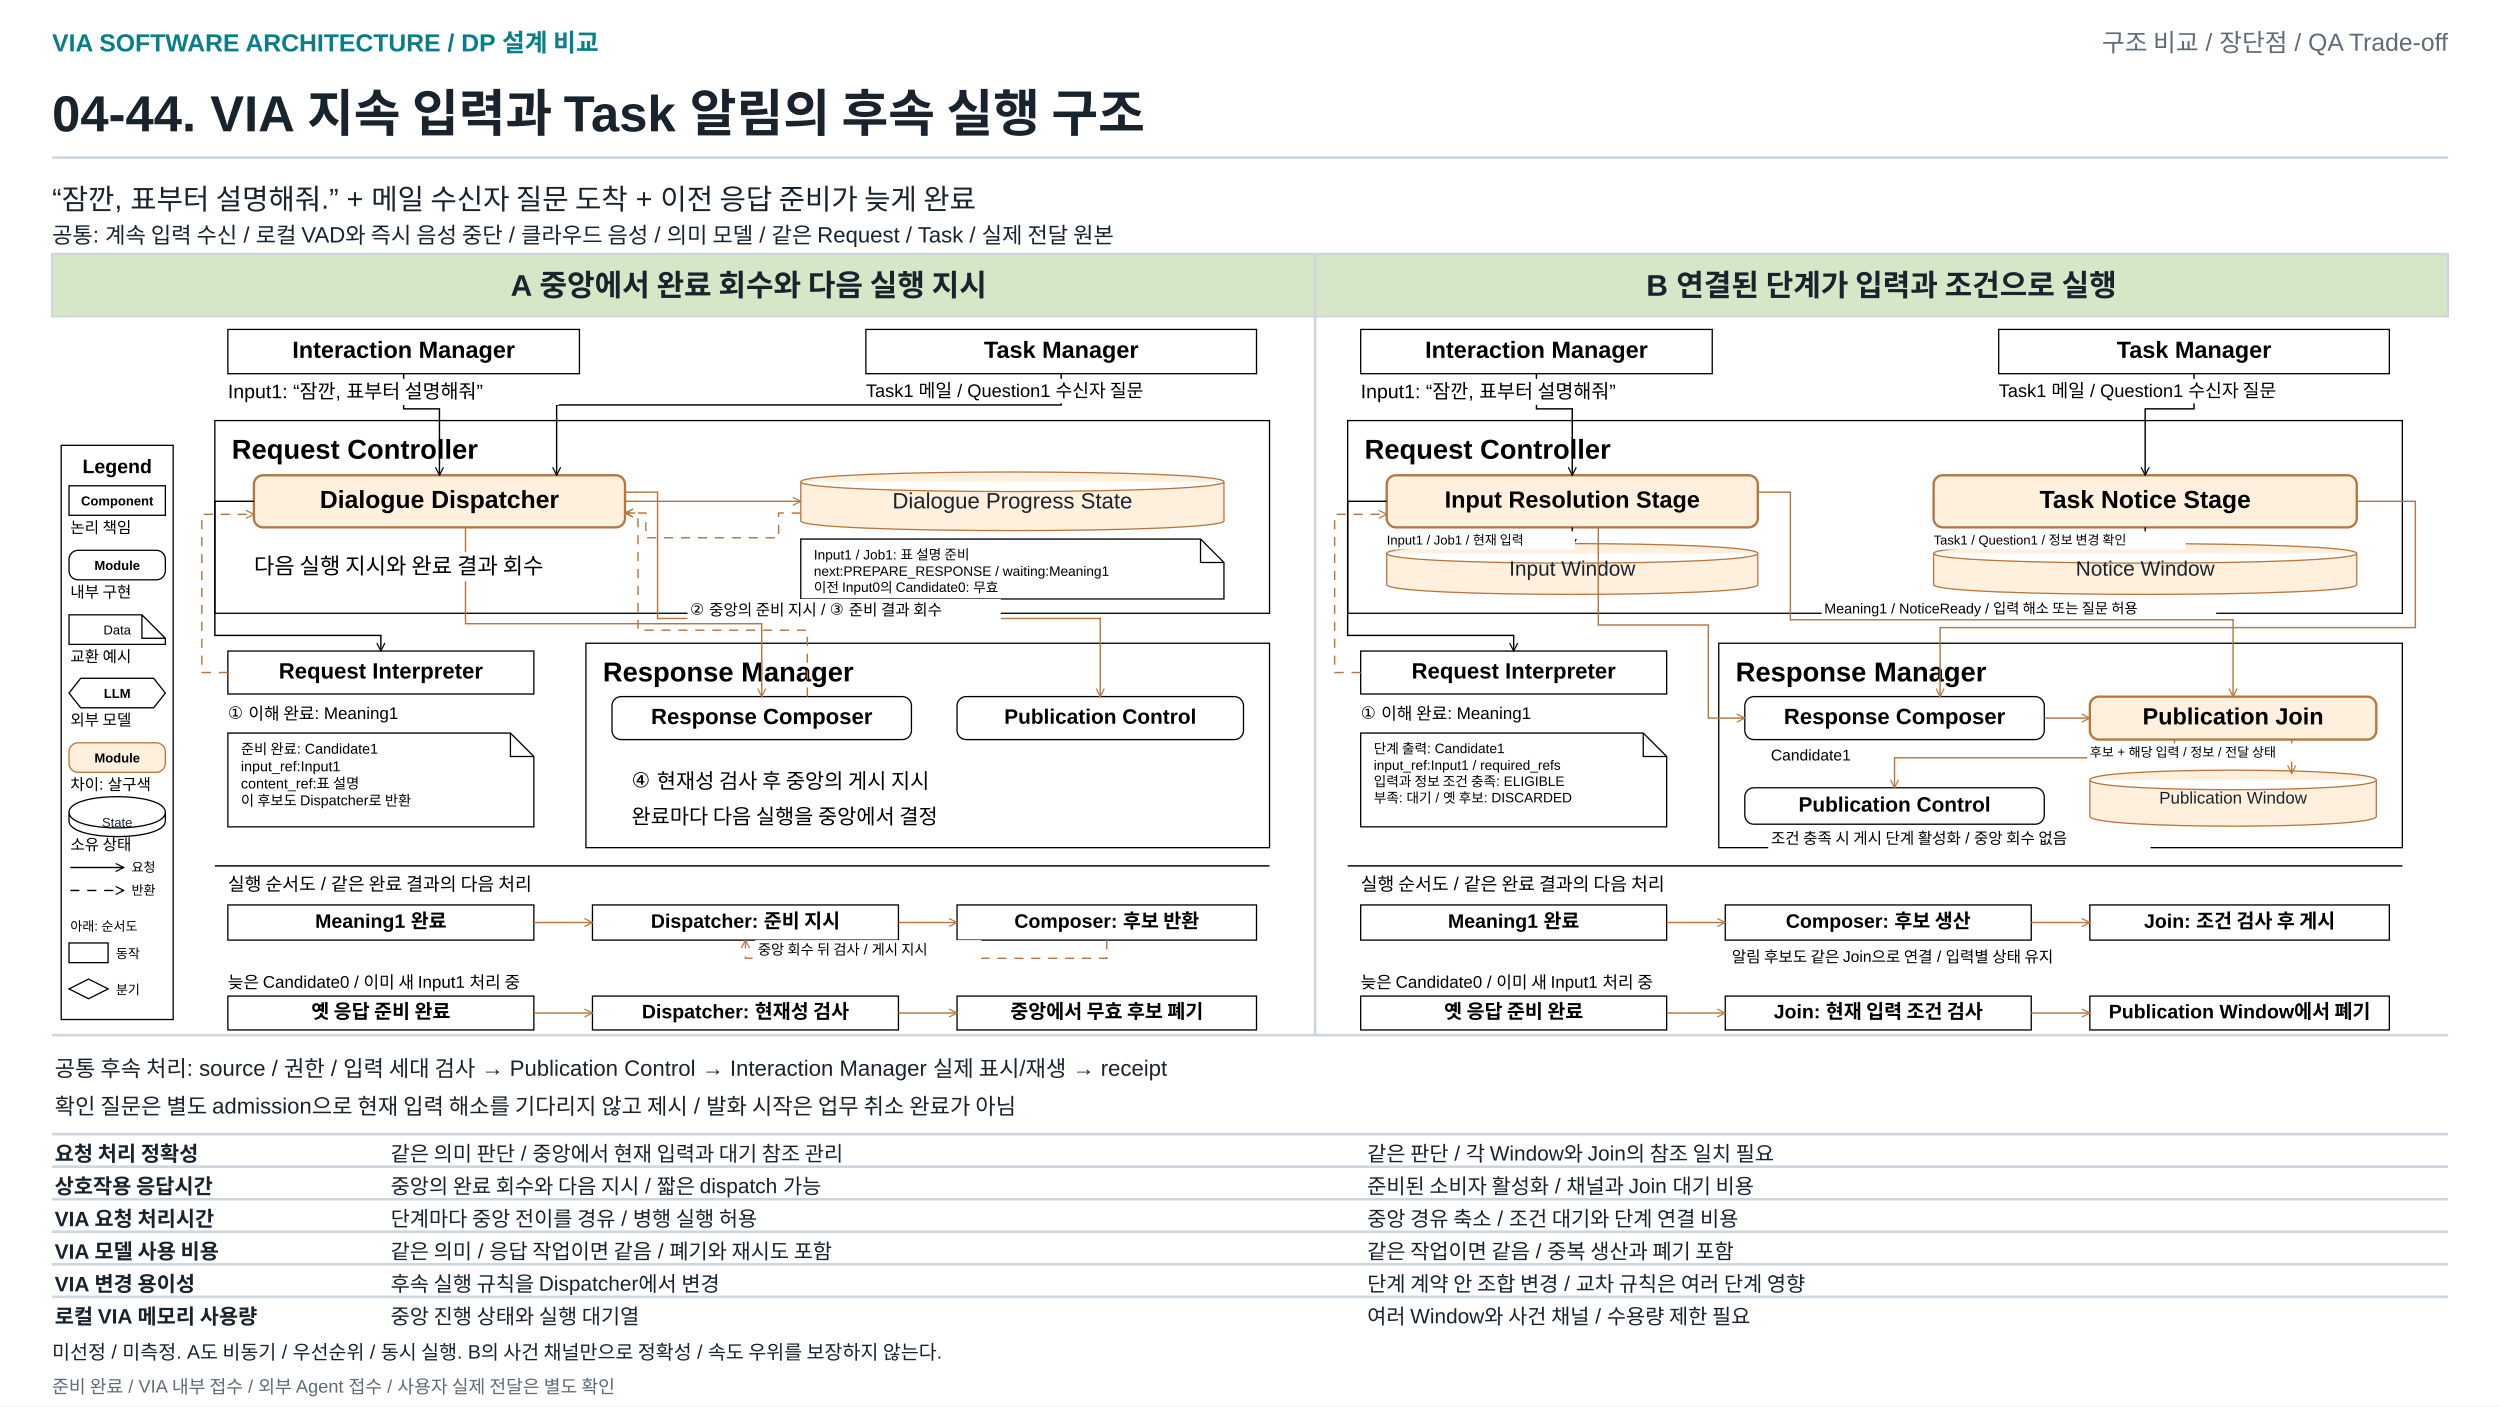
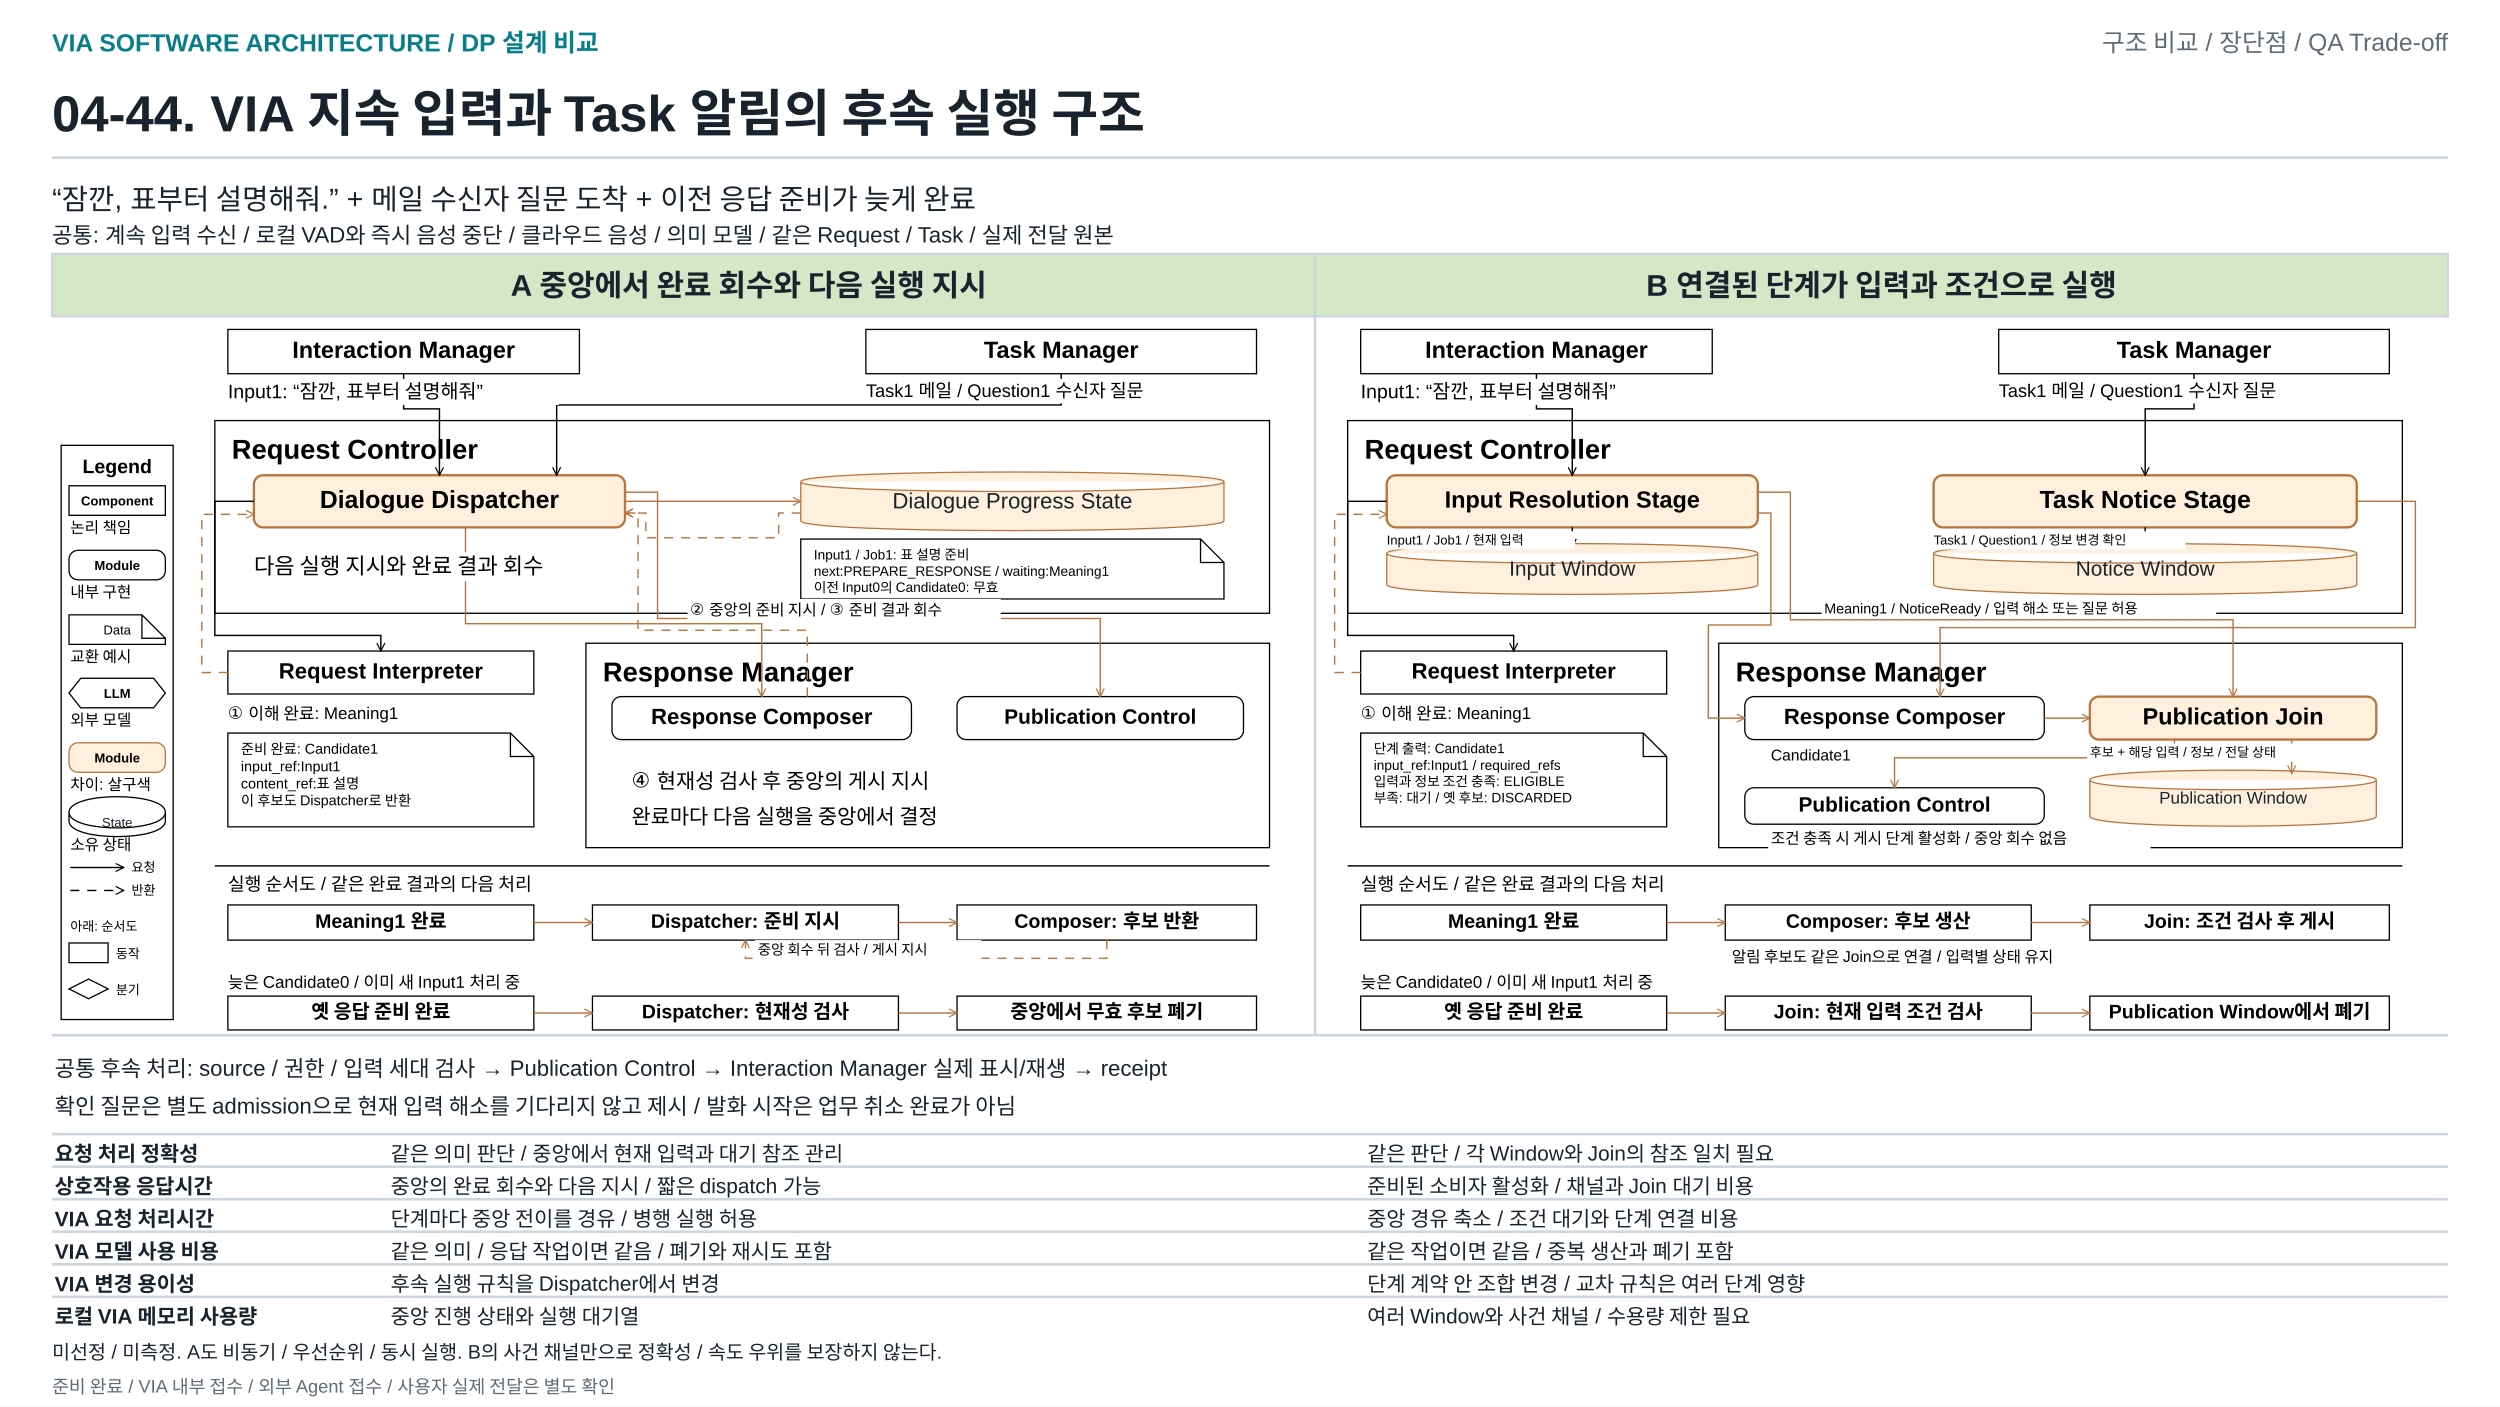
<svg xmlns="http://www.w3.org/2000/svg" width="1920" height="1080" viewBox="0 0 1920 1080" role="img" aria-labelledby="title">
  <defs>
    <marker id="a18232E" viewBox="0 0 10 10" refX="9" refY="5" markerWidth="8" markerHeight="8" orient="auto">
      <path d="M1 1L9 5L1 9" fill="none" stroke="#18232E" stroke-width="1.6" />
    </marker>
    <marker id="a2858A5" viewBox="0 0 10 10" refX="9" refY="5" markerWidth="8" markerHeight="8" orient="auto">
      <path d="M1 1L9 5L1 9" fill="none" stroke="#2858A5" stroke-width="1.6" />
    </marker>
    <marker id="aB63732" viewBox="0 0 10 10" refX="9" refY="5" markerWidth="8" markerHeight="8" orient="auto">
      <path d="M1 1L9 5L1 9" fill="none" stroke="#B63732" stroke-width="1.6" />
    </marker>
    <marker id="a087E8B" viewBox="0 0 10 10" refX="9" refY="5" markerWidth="8" markerHeight="8" orient="auto">
      <path d="M1 1L9 5L1 9" fill="none" stroke="#087E8B" stroke-width="1.6" />
    </marker>
    <marker id="a5F6B77" viewBox="0 0 10 10" refX="9" refY="5" markerWidth="8" markerHeight="8" orient="auto">
      <path d="M1 1L9 5L1 9" fill="none" stroke="#5F6B77" stroke-width="1.6" />
    </marker>
    <marker id="a7155A4" viewBox="0 0 10 10" refX="9" refY="5" markerWidth="8" markerHeight="8" orient="auto">
      <path d="M1 1L9 5L1 9" fill="none" stroke="#7155A4" stroke-width="1.6" />
    </marker>
    <marker id="a000000" viewBox="0 0 10 10" refX="9" refY="5" markerWidth="7" markerHeight="7" orient="auto">
      <path d="M1 1L9 5L1 9" fill="none" stroke="#000000" stroke-width="1.2" />
    </marker>
    <marker id="aB8753F" viewBox="0 0 10 10" refX="9" refY="5" markerWidth="7" markerHeight="7" orient="auto">
      <path d="M1 1L9 5L1 9" fill="none" stroke="#B8753F" stroke-width="1.2" />
    </marker>
  </defs>
  <g font-family="Apple SD Gothic Neo, Arial, sans-serif">
    <rect id="n1" fill="white" stroke="none" stroke-width="1.7" x="0" y="0" width="1920" height="1080" />
    <text id="n2-0" data-width="1300" x="40" y="39.48" text-anchor="start" font-size="19" font-weight="700" fill="#087E8B">VIA SOFTWARE ARCHITECTURE / DP 설계 비교</text>
    <text id="n3-0" data-width="450" x="1880" y="39.48" text-anchor="end" font-size="19" font-weight="400" fill="#5F6B77">구조 비교 / 장단점 / QA Trade-off</text>
    <text id="n4-0" data-width="1840" x="40" y="100.88" text-anchor="start" font-size="39" font-weight="700" fill="#18232E">04-44. VIA 지속 입력과 Task 알림의 후속 실행 구조</text>
    <polyline id="n5" points="40,121 1880,121" fill="none" stroke="#CDD6DE" stroke-width="2" />
    <text id="n6-0" data-width="1840" x="40" y="160.24" text-anchor="start" font-size="22" font-weight="400" fill="#18232E">“잠깐, 표부터 설명해줘.” + 메일 수신자 질문 도착 + 이전 응답 준비가 늦게 완료</text>
    <text id="n7-0" data-width="1840" x="40" y="186.64" text-anchor="start" font-size="17" font-weight="400" fill="#18232E">공통: 계속 입력 수신 / 로컬 VAD와 즉시 음성 중단 / 클라우드 음성 / 의미 모델 / 같은 Request / Task / 실제 전달 원본</text>
    <rect id="n8" fill="#D5E7C7" stroke="#CDD6DE" stroke-width="1.7" x="40" y="195" width="1840" height="48" />
    <text id="n9-0" data-width="838" x="575" y="227.16" text-anchor="middle" font-size="23" font-weight="700" fill="#18232E">A 중앙에서 완료 회수와 다음 실행 지시</text>
    <text id="n10-0" data-width="838" x="1445" y="227.16" text-anchor="middle" font-size="23" font-weight="700" fill="#18232E">B 연결된 단계가 입력과 조건으로 실행</text>
    <polyline id="n11" points="1010,195 1010,795" fill="none" stroke="#CDD6DE" stroke-width="2" />
    <polyline id="n12" points="40,795 1880,795" fill="none" stroke="#CDD6DE" stroke-width="2" />
    <text id="n13-0" data-width="1840" x="42" y="826.64" text-anchor="start" font-size="17" font-weight="400" fill="#18232E">공통 후속 처리: source / 권한 / 입력 세대 검사 → Publication Control → Interaction Manager 실제 표시/재생 → receipt</text>
    <text id="n14-0" data-width="1840" x="42" y="855.64" text-anchor="start" font-size="17" font-weight="400" fill="#18232E">확인 질문은 별도 admission으로 현재 입력 해소를 기다리지 않고 제시 / 발화 시작은 업무 취소 완료가 아님</text>
    <polyline id="n15" points="40,871 1880,871" fill="none" stroke="#CDD6DE" stroke-width="2" />
    <text id="n16-0" data-width="245" x="42" y="891.72" text-anchor="start" font-size="16" font-weight="700" fill="#18232E">요청 처리 정확성</text>
    <text id="n17-0" data-width="720" x="300" y="891.72" text-anchor="start" font-size="16" font-weight="400" fill="#18232E">같은 의미 판단 / 중앙에서 현재 입력과 대기 참조 관리</text>
    <text id="n18-0" data-width="820" x="1050" y="891.72" text-anchor="start" font-size="16" font-weight="400" fill="#18232E">같은 판단 / 각 Window와 Join의 참조 일치 필요</text>
    <polyline id="n19" points="40,896 1880,896" fill="none" stroke="#CDD6DE" stroke-width="2" />
    <text id="n20-0" data-width="245" x="42" y="916.72" text-anchor="start" font-size="16" font-weight="700" fill="#18232E">상호작용 응답시간</text>
    <text id="n21-0" data-width="720" x="300" y="916.72" text-anchor="start" font-size="16" font-weight="400" fill="#18232E">중앙의 완료 회수와 다음 지시 / 짧은 dispatch 가능</text>
    <text id="n22-0" data-width="820" x="1050" y="916.72" text-anchor="start" font-size="16" font-weight="400" fill="#18232E">준비된 소비자 활성화 / 채널과 Join 대기 비용</text>
    <polyline id="n23" points="40,921 1880,921" fill="none" stroke="#CDD6DE" stroke-width="2" />
    <text id="n24-0" data-width="245" x="42" y="941.72" text-anchor="start" font-size="16" font-weight="700" fill="#18232E">VIA 요청 처리시간</text>
    <text id="n25-0" data-width="720" x="300" y="941.72" text-anchor="start" font-size="16" font-weight="400" fill="#18232E">단계마다 중앙 전이를 경유 / 병행 실행 허용</text>
    <text id="n26-0" data-width="820" x="1050" y="941.72" text-anchor="start" font-size="16" font-weight="400" fill="#18232E">중앙 경유 축소 / 조건 대기와 단계 연결 비용</text>
    <polyline id="n27" points="40,946 1880,946" fill="none" stroke="#CDD6DE" stroke-width="2" />
    <text id="n28-0" data-width="245" x="42" y="966.72" text-anchor="start" font-size="16" font-weight="700" fill="#18232E">VIA 모델 사용 비용</text>
    <text id="n29-0" data-width="720" x="300" y="966.72" text-anchor="start" font-size="16" font-weight="400" fill="#18232E">같은 의미 / 응답 작업이면 같음 / 폐기와 재시도 포함</text>
    <text id="n30-0" data-width="820" x="1050" y="966.72" text-anchor="start" font-size="16" font-weight="400" fill="#18232E">같은 작업이면 같음 / 중복 생산과 폐기 포함</text>
    <polyline id="n31" points="40,971 1880,971" fill="none" stroke="#CDD6DE" stroke-width="2" />
    <text id="n32-0" data-width="245" x="42" y="991.72" text-anchor="start" font-size="16" font-weight="700" fill="#18232E">VIA 변경 용이성</text>
    <text id="n33-0" data-width="720" x="300" y="991.72" text-anchor="start" font-size="16" font-weight="400" fill="#18232E">후속 실행 규칙을 Dispatcher에서 변경</text>
    <text id="n34-0" data-width="820" x="1050" y="991.72" text-anchor="start" font-size="16" font-weight="400" fill="#18232E">단계 계약 안 조합 변경 / 교차 규칙은 여러 단계 영향</text>
    <polyline id="n35" points="40,996 1880,996" fill="none" stroke="#CDD6DE" stroke-width="2" />
    <text id="n36-0" data-width="245" x="42" y="1016.72" text-anchor="start" font-size="16" font-weight="700" fill="#18232E">로컬 VIA 메모리 사용량</text>
    <text id="n37-0" data-width="720" x="300" y="1016.72" text-anchor="start" font-size="16" font-weight="400" fill="#18232E">중앙 진행 상태와 실행 대기열</text>
    <text id="n38-0" data-width="820" x="1050" y="1016.72" text-anchor="start" font-size="16" font-weight="400" fill="#18232E">여러 Window와 사건 채널 / 수용량 제한 필요</text>
    <text id="n39-0" data-width="1840" x="40" y="1043.8" text-anchor="start" font-size="15" font-weight="400" fill="#18232E">미선정 / 미측정. A도 비동기 / 우선순위 / 동시 실행. B의 사건 채널만으로 정확성 / 속도 우위를 보장하지 않는다.</text>
    <text id="n40-0" data-width="1840" x="40" y="1069.88" text-anchor="start" font-size="14" font-weight="400" fill="#5F6B77">준비 완료 / VIA 내부 접수 / 외부 Agent 접수 / 사용자 실제 전달은 별도 확인</text>
    <rect id="legend_continuation_0" fill="white" stroke="#000000" stroke-width="1.0" x="47" y="342.0" width="86" height="441.0" />
    <text id="legend_continuation_1-0" data-width="82" x="90" y="363.36" text-anchor="middle" font-size="15" font-weight="700" fill="#000000">Legend</text>
    <rect id="legend_continuation_2" fill="white" stroke="#000000" stroke-width="1.0" x="53" y="373.08" width="74" height="22.68" />
    <text id="legend_continuation_3-0" data-width="56" x="90.0" y="388.16" text-anchor="middle" font-size="10" font-weight="700" fill="#000000">Component</text>
    <text id="legend_continuation_4-0" data-width="76" x="54" y="409.32" text-anchor="start" font-size="12" font-weight="400" fill="#000000">논리 책임</text>
    <rect id="legend_continuation_5" fill="white" stroke="#000000" stroke-width="1.0" x="53" y="422.64" width="74" height="22.68" rx="7" />
    <text id="legend_continuation_6-0" data-width="56" x="90.0" y="437.72" text-anchor="middle" font-size="10" font-weight="700" fill="#000000">Module</text>
    <text id="legend_continuation_7-0" data-width="76" x="54" y="458.88" text-anchor="start" font-size="12" font-weight="400" fill="#000000">내부 구현</text>
    <path id="legend_continuation_8" fill="white" stroke="#000000" stroke-width="1.0" d="M53 472.2H109L127 490.2V494.88H53Z M109 472.2V490.2H127" />
    <text id="legend_continuation_9-0" data-width="70" x="90" y="487.28" text-anchor="middle" font-size="10" font-weight="400" fill="#000000">Data</text>
    <text id="legend_continuation_10-0" data-width="76" x="54" y="508.44" text-anchor="start" font-size="12" font-weight="400" fill="#000000">교환 예시</text>
    <polygon id="legend_continuation_11" points="62,520.92 118,520.92 127,532.26 118,543.6 62,543.6 53,532.26" fill="white" stroke="#000000" stroke-width="1" />
    <text id="legend_continuation_12-0" data-width="56" x="90.0" y="536.0" text-anchor="middle" font-size="10" font-weight="700" fill="#000000">LLM</text>
    <text id="legend_continuation_13-0" data-width="76" x="54" y="557.16" text-anchor="start" font-size="12" font-weight="400" fill="#000000">외부 모델</text>
    <rect id="legend_continuation_14" fill="#FFF0DD" stroke="#B8753F" stroke-width="1.0" x="53" y="570.48" width="74" height="22.68" rx="7" />
    <text id="legend_continuation_15-0" data-width="56" x="90.0" y="585.56" text-anchor="middle" font-size="10" font-weight="700" fill="#000000">Module</text>
    <text id="legend_continuation_16-0" data-width="76" x="54" y="606.72" text-anchor="start" font-size="12" font-weight="400" fill="#000000">차이: 살구색</text>
    <path id="legend_continuation_17" fill="white" stroke="#000000" stroke-width="1.0" d="M53 623.84C53 607.84 127 607.84 127 623.84V630.52C127 646.52 53 646.52 53 630.52Z M53 623.84C53 639.84 127 639.84 127 623.84" />
    <text id="legend_continuation_18-0" data-width="56" x="90.0" y="635.12" text-anchor="middle" font-size="10" font-weight="400" fill="#18232E">State</text>
    <text id="legend_continuation_19-0" data-width="76" x="54" y="652.92" text-anchor="start" font-size="12" font-weight="400" fill="#000000">소유 상태</text>
    <polyline id="legend_continuation_20" points="54,666.24 95,666.24" fill="none" stroke="#000000" stroke-width="1.1" marker-end="url(#a000000)" />
    <text id="legend_continuation_21-0" data-width="30" x="101" y="669.56" text-anchor="start" font-size="10" font-weight="400" fill="#000000">요청</text>
    <polyline id="legend_continuation_22" points="54,683.88 95,683.88" fill="none" stroke="#000000" stroke-width="1.1" stroke-dasharray="7 6" marker-end="url(#a000000)" />
    <text id="legend_continuation_23-0" data-width="30" x="101" y="687.2" text-anchor="start" font-size="10" font-weight="400" fill="#000000">반환</text>
    <text id="legend_continuation_24-0" data-width="76" x="54" y="714.92" text-anchor="start" font-size="10" font-weight="400" fill="#000000">아래: 순서도</text>
    <rect id="legend_continuation_25" fill="white" stroke="#000000" stroke-width="1.0" x="53" y="724.2" width="30" height="15.12" />
    <text id="legend_continuation_26-0" data-width="12" x="68.0" y="735.5" text-anchor="middle" font-size="10" font-weight="700" fill="#000000" />
    <text id="legend_continuation_27-0" data-width="35" x="89" y="735.92" text-anchor="start" font-size="10" font-weight="400" fill="#000000">동작</text>
    <polygon id="legend_continuation_28" points="68.0,751.92 83,759.48 68.0,767.04 53,759.48" fill="white" stroke="#000000" stroke-width="1" />
    <text id="legend_continuation_29-0" data-width="12" x="68.0" y="763.22" text-anchor="middle" font-size="10" font-weight="700" fill="#000000" />
    <text id="legend_continuation_30-0" data-width="35" x="89" y="763.64" text-anchor="start" font-size="10" font-weight="400" fill="#000000">분기</text>
    <rect id="n72" fill="white" stroke="#000000" stroke-width="1.0" x="175" y="253" width="270" height="34" />
    <text id="n73-0" data-width="252" x="310.0" y="274.86" text-anchor="middle" font-size="18" font-weight="700" fill="#000000">Interaction Manager</text>
    <rect id="n74" fill="white" stroke="#000000" stroke-width="1.0" x="665" y="253" width="300" height="34" />
    <text id="n75-0" data-width="282" x="815.0" y="274.86" text-anchor="middle" font-size="18" font-weight="700" fill="#000000">Task Manager</text>
    <rect id="n80" fill="white" stroke="#000000" stroke-width="1.0" x="165" y="323" width="810" height="148" />
    <text id="n81-0" data-width="784" x="178" y="352.32" text-anchor="start" font-size="21" font-weight="700" fill="#000000">Request Controller</text>
    <rect id="n82" fill="#FFF0DD" stroke="#B8753F" stroke-width="1.8" x="195" y="365" width="285" height="40" rx="7" />
    <text id="n83-0" data-width="267" x="337.5" y="390.13" text-anchor="middle" font-size="19" font-weight="700" fill="#000000">Dialogue Dispatcher</text>
    <path id="n84" fill="#FFF0DD" stroke="#B8753F" stroke-width="1.0" d="M615 370C615 360 940 360 940 370V400C940 410 615 410 615 400Z M615 370C615 380 940 380 940 370" />
    <text id="n85-0" data-width="307" x="777.5" y="390.44" text-anchor="middle" font-size="17" font-weight="400" fill="#18232E">Dialogue Progress State</text>
    <polyline id="n86" points="310.0,287 310,314 337.5,314 337.5,365" fill="none" stroke="#000000" stroke-width="1.1" marker-end="url(#a000000)" />
    <polyline id="n87" points="815.0,287 815,311 427.5,311 427.5,365" fill="none" stroke="#000000" stroke-width="1.1" marker-end="url(#a000000)" />
    <polyline id="n88" points="480,385.0 615,385.0" fill="none" stroke="#B8753F" stroke-width="1.1" marker-end="url(#aB8753F)" />
    <polyline id="n89" points="615,394.0 598,394 598,413 496,413 496,394 480,394.0" fill="none" stroke="#B8753F" stroke-width="1.1" stroke-dasharray="7 6" marker-end="url(#aB8753F)" />
    <rect id="n94" fill="white" stroke="#000000" stroke-width="1.0" x="175" y="500" width="235" height="33" />
    <text id="n95-0" data-width="217" x="292.5" y="521.09" text-anchor="middle" font-size="17" font-weight="700" fill="#000000">Request Interpreter</text>
    <rect id="n96" fill="white" stroke="#000000" stroke-width="1.0" x="450" y="494" width="525" height="157" />
    <text id="n97-0" data-width="499" x="463" y="523.32" text-anchor="start" font-size="21" font-weight="700" fill="#000000">Response Manager</text>
    <rect id="n98" fill="white" stroke="#000000" stroke-width="1.0" x="470" y="535" width="230" height="33" rx="7" />
    <text id="n99-0" data-width="212" x="585.0" y="556.09" text-anchor="middle" font-size="17" font-weight="700" fill="#000000">Response Composer</text>
    <polyline id="n100" points="195,385.0 165,385 165,488 292.5,488 292.5,500" fill="none" stroke="#000000" stroke-width="1.1" marker-end="url(#a000000)" />
    <polyline id="n101" points="175,516.5 155,516.5 155,395 195,395.0" fill="none" stroke="#B8753F" stroke-width="1.1" stroke-dasharray="7 6" marker-end="url(#aB8753F)" />
    <rect id="n104" fill="white" stroke="#000000" stroke-width="1.0" x="735" y="535" width="220" height="33" rx="7" />
    <text id="n105-0" data-width="202" x="845.0" y="555.82" text-anchor="middle" font-size="16" font-weight="700" fill="#000000">Publication Control</text>
    <polyline id="n106" points="357.5,405 357.5,479 585,479 585.0,535" fill="none" stroke="#B8753F" stroke-width="1.1" marker-end="url(#aB8753F)" />
    <polyline id="n107" points="620.0,535 620,484 490,484 490,394 480,394.0" fill="none" stroke="#B8753F" stroke-width="1.1" stroke-dasharray="7 6" marker-end="url(#aB8753F)" />
    <polyline id="n108" points="480,378.0 505,378 505,475 845,475 845.0,535" fill="none" stroke="#B8753F" stroke-width="1.1" marker-end="url(#aB8753F)" />
    <polyline id="n117" points="165,665 975,665" fill="none" stroke="#000000" stroke-width="1.1" />
    <rect id="n120" fill="white" stroke="#000000" stroke-width="1.0" x="175" y="695" width="235" height="27" />
    <text id="n121-0" data-width="217" x="292.5" y="712.55" text-anchor="middle" font-size="15" font-weight="700" fill="#000000">Meaning1 완료</text>
    <rect id="n122" fill="white" stroke="#000000" stroke-width="1.0" x="455" y="695" width="235" height="27" />
    <text id="n123-0" data-width="217" x="572.5" y="712.55" text-anchor="middle" font-size="15" font-weight="700" fill="#000000">Dispatcher: 준비 지시</text>
    <polyline id="n124" points="410,708.5 455,708.5" fill="none" stroke="#B8753F" stroke-width="1.1" marker-end="url(#aB8753F)" />
    <rect id="n125" fill="white" stroke="#000000" stroke-width="1.0" x="735" y="695" width="230" height="27" />
    <text id="n126-0" data-width="212" x="850.0" y="712.55" text-anchor="middle" font-size="15" font-weight="700" fill="#000000">Composer: 후보 반환</text>
    <polyline id="n127" points="690,708.5 735,708.5" fill="none" stroke="#B8753F" stroke-width="1.1" marker-end="url(#aB8753F)" />
    <polyline id="n128" points="850.0,722 850,736 572.5,736 572.5,722" fill="none" stroke="#B8753F" stroke-width="1.1" stroke-dasharray="7 6" marker-end="url(#aB8753F)" />
    <rect id="n133" fill="white" stroke="#000000" stroke-width="1.0" x="175" y="765" width="235" height="26" />
    <text id="n134-0" data-width="217" x="292.5" y="782.05" text-anchor="middle" font-size="15" font-weight="700" fill="#000000">옛 응답 준비 완료</text>
    <rect id="n135" fill="white" stroke="#000000" stroke-width="1.0" x="455" y="765" width="235" height="26" />
    <text id="n136-0" data-width="217" x="572.5" y="782.05" text-anchor="middle" font-size="15" font-weight="700" fill="#000000">Dispatcher: 현재성 검사</text>
    <polyline id="n137" points="410,778.0 455,778.0" fill="none" stroke="#B8753F" stroke-width="1.1" marker-end="url(#aB8753F)" />
    <rect id="n138" fill="white" stroke="#000000" stroke-width="1.0" x="735" y="765" width="230" height="26" />
    <text id="n139-0" data-width="212" x="850.0" y="782.05" text-anchor="middle" font-size="15" font-weight="700" fill="#000000">중앙에서 무효 후보 폐기</text>
    <polyline id="n140" points="690,778.0 735,778.0" fill="none" stroke="#B8753F" stroke-width="1.1" marker-end="url(#aB8753F)" />
    <rect id="n76" fill="white" stroke="none" stroke-width="1.7" x="173" y="291" width="256.1" height="20.0" />
    <text id="n77-0" data-width="410" x="175" y="305.8" text-anchor="start" font-size="15" font-weight="400" fill="#000000">Input1: “잠깐, 표부터 설명해줘”</text>
    <rect id="n78" fill="white" stroke="none" stroke-width="1.7" x="663" y="291" width="268.4" height="18.8" />
    <text id="n79-0" data-width="320" x="665" y="304.88" text-anchor="start" font-size="14" font-weight="400" fill="#000000">Task1 메일 / Question1 수신자 질문</text>
    <rect id="n90" fill="white" stroke="none" stroke-width="1.7" x="193" y="424" width="278.3" height="22.4" />
    <text id="n91-0" data-width="390" x="195" y="440.64" text-anchor="start" font-size="17" font-weight="400" fill="#000000">다음 실행 지시와 완료 결과 회수</text>
    <path id="n92" fill="white" stroke="#000000" stroke-width="1.0" d="M615 414H922L940 432V460H615Z M922 414V432H940" />
    <text id="n93-0" data-width="297" x="625" y="429.66" text-anchor="start" font-size="10.5" font-weight="400" fill="#000000">Input1 / Job1: 표 설명 준비</text>
    <text id="n93-1" data-width="297" x="625" y="442.26" text-anchor="start" font-size="10.5" font-weight="400" fill="#000000">next:PREPARE_RESPONSE / waiting:Meaning1</text>
    <text id="n93-2" data-width="297" x="625" y="454.86" text-anchor="start" font-size="10.5" font-weight="400" fill="#000000">이전 Input0의 Candidate0: 무효</text>
    <rect id="n102" fill="white" stroke="none" stroke-width="1.7" x="173" y="539" width="158.02" height="17.6" />
    <text id="n103-0" data-width="235" x="175" y="551.96" text-anchor="start" font-size="13" font-weight="400" fill="#000000">① 이해 완료: Meaning1</text>
    <rect id="n109" fill="white" stroke="none" stroke-width="1.7" x="528" y="460" width="240.56" height="16.4" />
    <text id="n110-0" data-width="410" x="530" y="472.04" text-anchor="start" font-size="12" font-weight="400" fill="#000000">② 중앙의 준비 지시 / ③ 준비 결과 회수</text>
    <path id="n111" fill="white" stroke="#000000" stroke-width="1.0" d="M175 563H392L410 581V635H175Z M392 563V581H410" />
    <text id="n112-0" data-width="207" x="185" y="579.12" text-anchor="start" font-size="11" font-weight="400" fill="#000000">준비 완료: Candidate1</text>
    <text id="n112-1" data-width="207" x="185" y="592.32" text-anchor="start" font-size="11" font-weight="400" fill="#000000">input_ref:Input1</text>
    <text id="n112-2" data-width="207" x="185" y="605.52" text-anchor="start" font-size="11" font-weight="400" fill="#000000">content_ref:표 설명</text>
    <text id="n112-3" data-width="207" x="185" y="618.72" text-anchor="start" font-size="11" font-weight="400" fill="#000000">이 후보도 Dispatcher로 반환</text>
    <rect id="n113" fill="white" stroke="none" stroke-width="1.7" x="483" y="589" width="280.96" height="21.2" />
    <text id="n114-0" data-width="450" x="485" y="604.72" text-anchor="start" font-size="16" font-weight="400" fill="#000000">④ 현재성 검사 후 중앙의 게시 지시</text>
    <rect id="n115" fill="white" stroke="none" stroke-width="1.7" x="483" y="617" width="285.12" height="21.2" />
    <text id="n116-0" data-width="450" x="485" y="632.72" text-anchor="start" font-size="16" font-weight="400" fill="#000000">완료마다 다음 실행을 중앙에서 결정</text>
    <rect id="n118" fill="white" stroke="none" stroke-width="1.7" x="173" y="670" width="296.96" height="18.8" />
    <text id="n119-0" data-width="790" x="175" y="683.88" text-anchor="start" font-size="14" font-weight="400" fill="#000000">실행 순서도 / 같은 완료 결과의 다음 처리</text>
    <rect id="n129" fill="white" stroke="none" stroke-width="1.7" x="580" y="722" width="173.66" height="15.2" />
    <text id="n130-0" data-width="385" x="582" y="733.12" text-anchor="start" font-size="11" font-weight="400" fill="#000000">중앙 회수 뒤 검사 / 게시 지시</text>
    <rect id="n131" fill="white" stroke="none" stroke-width="1.7" x="173" y="746" width="292.96" height="17.6" />
    <text id="n132-0" data-width="790" x="175" y="758.96" text-anchor="start" font-size="13" font-weight="400" fill="#000000">늦은 Candidate0 / 이미 새 Input1 처리 중</text>
    <rect id="n141" fill="white" stroke="#000000" stroke-width="1.0" x="1045" y="253" width="270" height="34" />
    <text id="n142-0" data-width="252" x="1180.0" y="274.86" text-anchor="middle" font-size="18" font-weight="700" fill="#000000">Interaction Manager</text>
    <rect id="n143" fill="white" stroke="#000000" stroke-width="1.0" x="1535" y="253" width="300" height="34" />
    <text id="n144-0" data-width="282" x="1685.0" y="274.86" text-anchor="middle" font-size="18" font-weight="700" fill="#000000">Task Manager</text>
    <rect id="n149" fill="white" stroke="#000000" stroke-width="1.0" x="1035" y="323" width="810" height="148" />
    <text id="n150-0" data-width="784" x="1048" y="352.32" text-anchor="start" font-size="21" font-weight="700" fill="#000000">Request Controller</text>
    <rect id="n151" fill="#FFF0DD" stroke="#B8753F" stroke-width="1.8" x="1065" y="365" width="285" height="40" rx="7" />
    <text id="n152-0" data-width="267" x="1207.5" y="389.86" text-anchor="middle" font-size="18" font-weight="700" fill="#000000">Input Resolution Stage</text>
    <rect id="n153" fill="#FFF0DD" stroke="#B8753F" stroke-width="1.8" x="1485" y="365" width="325" height="40" rx="7" />
    <text id="n154-0" data-width="307" x="1647.5" y="390.13" text-anchor="middle" font-size="19" font-weight="700" fill="#000000">Task Notice Stage</text>
    <path id="n155" fill="#FFF0DD" stroke="#B8753F" stroke-width="1.0" d="M1065 425C1065 415 1350 415 1350 425V449C1350 459 1065 459 1065 449Z M1065 425C1065 435 1350 435 1350 425" />
    <text id="n156-0" data-width="267" x="1207.5" y="442.12" text-anchor="middle" font-size="16" font-weight="400" fill="#18232E">Input Window</text>
    <path id="n157" fill="#FFF0DD" stroke="#B8753F" stroke-width="1.0" d="M1485 425C1485 415 1810 415 1810 425V449C1810 459 1485 459 1485 449Z M1485 425C1485 435 1810 435 1810 425" />
    <text id="n158-0" data-width="307" x="1647.5" y="442.12" text-anchor="middle" font-size="16" font-weight="400" fill="#18232E">Notice Window</text>
    <polyline id="n159" points="1180.0,287 1180,314 1207.5,314 1207.5,365" fill="none" stroke="#000000" stroke-width="1.1" marker-end="url(#a000000)" />
    <polyline id="n160" points="1685.0,287 1685,314 1647.5,314 1647.5,365" fill="none" stroke="#000000" stroke-width="1.1" marker-end="url(#a000000)" />
    <polyline id="n161" points="1207.5,405 1207.5,420" fill="none" stroke="#000000" stroke-width="1.1" marker-end="url(#a000000)" />
    <polyline id="n162" points="1647.5,405 1647.5,420" fill="none" stroke="#000000" stroke-width="1.1" marker-end="url(#a000000)" />
    <rect id="n167" fill="white" stroke="#000000" stroke-width="1.0" x="1045" y="500" width="235" height="33" />
    <text id="n168-0" data-width="217" x="1162.5" y="521.09" text-anchor="middle" font-size="17" font-weight="700" fill="#000000">Request Interpreter</text>
    <rect id="n169" fill="white" stroke="#000000" stroke-width="1.0" x="1320" y="494" width="525" height="157" />
    <text id="n170-0" data-width="499" x="1333" y="523.32" text-anchor="start" font-size="21" font-weight="700" fill="#000000">Response Manager</text>
    <rect id="n171" fill="white" stroke="#000000" stroke-width="1.0" x="1340" y="535" width="230" height="33" rx="7" />
    <text id="n172-0" data-width="212" x="1455.0" y="556.09" text-anchor="middle" font-size="17" font-weight="700" fill="#000000">Response Composer</text>
    <polyline id="n173" points="1065,385.0 1035,385 1035,488 1162.5,488 1162.5,500" fill="none" stroke="#000000" stroke-width="1.1" marker-end="url(#a000000)" />
    <polyline id="n174" points="1045,516.5 1025,516.5 1025,395 1065,395.0" fill="none" stroke="#B8753F" stroke-width="1.1" stroke-dasharray="7 6" marker-end="url(#aB8753F)" />
    <rect id="n177" fill="#FFF0DD" stroke="#B8753F" stroke-width="1.8" x="1605" y="535" width="220" height="33" rx="7" />
    <text id="n178-0" data-width="202" x="1715.0" y="556.36" text-anchor="middle" font-size="18" font-weight="700" fill="#000000">Publication Join</text>
    <path id="n179" fill="#FFF0DD" stroke="#B8753F" stroke-width="1.0" d="M1605 599C1605 589 1825 589 1825 599V627C1825 637 1605 637 1605 627Z M1605 599C1605 609 1825 609 1825 599" />
    <text id="n180-0" data-width="202" x="1715.0" y="617.16" text-anchor="middle" font-size="13" font-weight="400" fill="#18232E">Publication Window</text>
    <rect id="n181" fill="white" stroke="#000000" stroke-width="1.0" x="1340" y="605" width="230" height="28" rx="7" />
    <text id="n182-0" data-width="212" x="1455.0" y="623.32" text-anchor="middle" font-size="16" font-weight="700" fill="#000000">Publication Control</text>
-     <polyline id="n183" points="1227.5,405 1227.5,480 1312,480 1312,551.5 1340,551.5" fill="none" stroke="#B8753F" stroke-width="1.1" marker-end="url(#aB8753F)" />
+     <polyline id="n183" points="1350,394.0 1360,394 1360,480 1312,480 1312,551.5 1340,551.5" fill="none" stroke="#B8753F" stroke-width="1.1" marker-end="url(#aB8753F)" />
    <polyline id="n184" points="1810,385.0 1855,385 1855,482 1490,482 1490.0,535" fill="none" stroke="#B8753F" stroke-width="1.1" marker-end="url(#aB8753F)" />
    <polyline id="n185" points="1570,551.5 1605,551.5" fill="none" stroke="#B8753F" stroke-width="1.1" marker-end="url(#aB8753F)" />
    <polyline id="n186" points="1350,378.0 1375,378 1375,476 1715,476 1715.0,535" fill="none" stroke="#B8753F" stroke-width="1.1" marker-end="url(#aB8753F)" />
    <polyline id="n189" points="1760.0,568 1760.0,594" fill="none" stroke="#B8753F" stroke-width="1.1" marker-end="url(#aB8753F)" />
    <polyline id="n190" points="1670.0,568 1670,582 1455,582 1455.0,605" fill="none" stroke="#B8753F" stroke-width="1.1" marker-end="url(#aB8753F)" />
    <polyline id="n199" points="1035,665 1845,665" fill="none" stroke="#000000" stroke-width="1.1" />
    <rect id="n202" fill="white" stroke="#000000" stroke-width="1.0" x="1045" y="695" width="235" height="27" />
    <text id="n203-0" data-width="217" x="1162.5" y="712.55" text-anchor="middle" font-size="15" font-weight="700" fill="#000000">Meaning1 완료</text>
    <rect id="n204" fill="white" stroke="#000000" stroke-width="1.0" x="1325" y="695" width="235" height="27" />
    <text id="n205-0" data-width="217" x="1442.5" y="712.55" text-anchor="middle" font-size="15" font-weight="700" fill="#000000">Composer: 후보 생산</text>
    <polyline id="n206" points="1280,708.5 1325,708.5" fill="none" stroke="#B8753F" stroke-width="1.1" marker-end="url(#aB8753F)" />
    <rect id="n207" fill="white" stroke="#000000" stroke-width="1.0" x="1605" y="695" width="230" height="27" />
    <text id="n208-0" data-width="212" x="1720.0" y="712.55" text-anchor="middle" font-size="15" font-weight="700" fill="#000000">Join: 조건 검사 후 게시</text>
    <polyline id="n209" points="1560,708.5 1605,708.5" fill="none" stroke="#B8753F" stroke-width="1.1" marker-end="url(#aB8753F)" />
    <rect id="n214" fill="white" stroke="#000000" stroke-width="1.0" x="1045" y="765" width="235" height="26" />
    <text id="n215-0" data-width="217" x="1162.5" y="782.05" text-anchor="middle" font-size="15" font-weight="700" fill="#000000">옛 응답 준비 완료</text>
    <rect id="n216" fill="white" stroke="#000000" stroke-width="1.0" x="1325" y="765" width="235" height="26" />
    <text id="n217-0" data-width="217" x="1442.5" y="782.05" text-anchor="middle" font-size="15" font-weight="700" fill="#000000">Join: 현재 입력 조건 검사</text>
    <polyline id="n218" points="1280,778.0 1325,778.0" fill="none" stroke="#B8753F" stroke-width="1.1" marker-end="url(#aB8753F)" />
    <rect id="n219" fill="white" stroke="#000000" stroke-width="1.0" x="1605" y="765" width="230" height="26" />
    <text id="n220-0" data-width="212" x="1720.0" y="782.05" text-anchor="middle" font-size="15" font-weight="700" fill="#000000">Publication Window에서 폐기</text>
    <polyline id="n221" points="1560,778.0 1605,778.0" fill="none" stroke="#B8753F" stroke-width="1.1" marker-end="url(#aB8753F)" />
    <rect id="n145" fill="white" stroke="none" stroke-width="1.7" x="1043" y="291" width="256.1" height="20.0" />
    <text id="n146-0" data-width="410" x="1045" y="305.8" text-anchor="start" font-size="15" font-weight="400" fill="#000000">Input1: “잠깐, 표부터 설명해줘”</text>
    <rect id="n147" fill="white" stroke="none" stroke-width="1.7" x="1533" y="291" width="268.4" height="18.8" />
    <text id="n148-0" data-width="320" x="1535" y="304.88" text-anchor="start" font-size="14" font-weight="400" fill="#000000">Task1 메일 / Question1 수신자 질문</text>
    <rect id="n163" fill="white" stroke="none" stroke-width="1.7" x="1063" y="408" width="146.6" height="14.0" />
    <text id="n164-0" data-width="300" x="1065" y="418.2" text-anchor="start" font-size="10" font-weight="400" fill="#000000">Input1 / Job1 / 현재 입력</text>
    <rect id="n165" fill="white" stroke="none" stroke-width="1.7" x="1483" y="408" width="195.6" height="14.0" />
    <text id="n166-0" data-width="325" x="1485" y="418.2" text-anchor="start" font-size="10" font-weight="400" fill="#000000">Task1 / Question1 / 정보 변경 확인</text>
    <rect id="n175" fill="white" stroke="none" stroke-width="1.7" x="1043" y="539" width="158.02" height="17.6" />
    <text id="n176-0" data-width="235" x="1045" y="551.96" text-anchor="start" font-size="13" font-weight="400" fill="#000000">① 이해 완료: Meaning1</text>
    <rect id="n187" fill="white" stroke="none" stroke-width="1.7" x="1399" y="460" width="303.02" height="15.2" />
    <text id="n188-0" data-width="429" x="1401" y="471.12" text-anchor="start" font-size="11" font-weight="400" fill="#000000">Meaning1 / NoticeReady / 입력 해소 또는 질문 허용</text>
    <rect id="n191" fill="white" stroke="none" stroke-width="1.7" x="1358" y="572" width="77.6" height="16.4" />
    <text id="n192-0" data-width="210" x="1360" y="584.04" text-anchor="start" font-size="12" font-weight="400" fill="#000000">Candidate1</text>
    <path id="n193" fill="white" stroke="#000000" stroke-width="1.0" d="M1045 563H1262L1280 581V635H1045Z M1262 563V581H1280" />
    <text id="n194-0" data-width="207" x="1055" y="578.66" text-anchor="start" font-size="10.5" font-weight="400" fill="#000000">단계 출력: Candidate1</text>
    <text id="n194-1" data-width="207" x="1055" y="591.26" text-anchor="start" font-size="10.5" font-weight="400" fill="#000000">input_ref:Input1 / required_refs</text>
    <text id="n194-2" data-width="207" x="1055" y="603.86" text-anchor="start" font-size="10.5" font-weight="400" fill="#000000">입력과 정보 조건 충족: ELIGIBLE</text>
    <text id="n194-3" data-width="207" x="1055" y="616.46" text-anchor="start" font-size="10.5" font-weight="400" fill="#000000">부족: 대기 / 옛 후보: DISCARDED</text>
    <rect id="n195" fill="white" stroke="none" stroke-width="1.7" x="1603" y="571" width="191.8" height="14.0" />
    <text id="n196-0" data-width="220" x="1605" y="581.2" text-anchor="start" font-size="10" font-weight="400" fill="#000000">후보 + 해당 입력 / 정보 / 전달 상태</text>
    <rect id="n197" fill="white" stroke="none" stroke-width="1.7" x="1358" y="636" width="293.6" height="16.4" />
    <text id="n198-0" data-width="460" x="1360" y="648.04" text-anchor="start" font-size="12" font-weight="400" fill="#000000">조건 충족 시 게시 단계 활성화 / 중앙 회수 없음</text>
    <rect id="n200" fill="white" stroke="none" stroke-width="1.7" x="1043" y="670" width="296.96" height="18.8" />
    <text id="n201-0" data-width="790" x="1045" y="683.88" text-anchor="start" font-size="14" font-weight="400" fill="#000000">실행 순서도 / 같은 완료 결과의 다음 처리</text>
    <rect id="n210" fill="white" stroke="none" stroke-width="1.7" x="1328" y="727" width="314.48" height="16.4" />
    <text id="n211-0" data-width="500" x="1330" y="739.04" text-anchor="start" font-size="12" font-weight="400" fill="#000000">알림 후보도 같은 Join으로 연결 / 입력별 상태 유지</text>
    <rect id="n212" fill="white" stroke="none" stroke-width="1.7" x="1043" y="746" width="292.96" height="17.6" />
    <text id="n213-0" data-width="790" x="1045" y="758.96" text-anchor="start" font-size="13" font-weight="400" fill="#000000">늦은 Candidate0 / 이미 새 Input1 처리 중</text>
  </g>
</svg>
